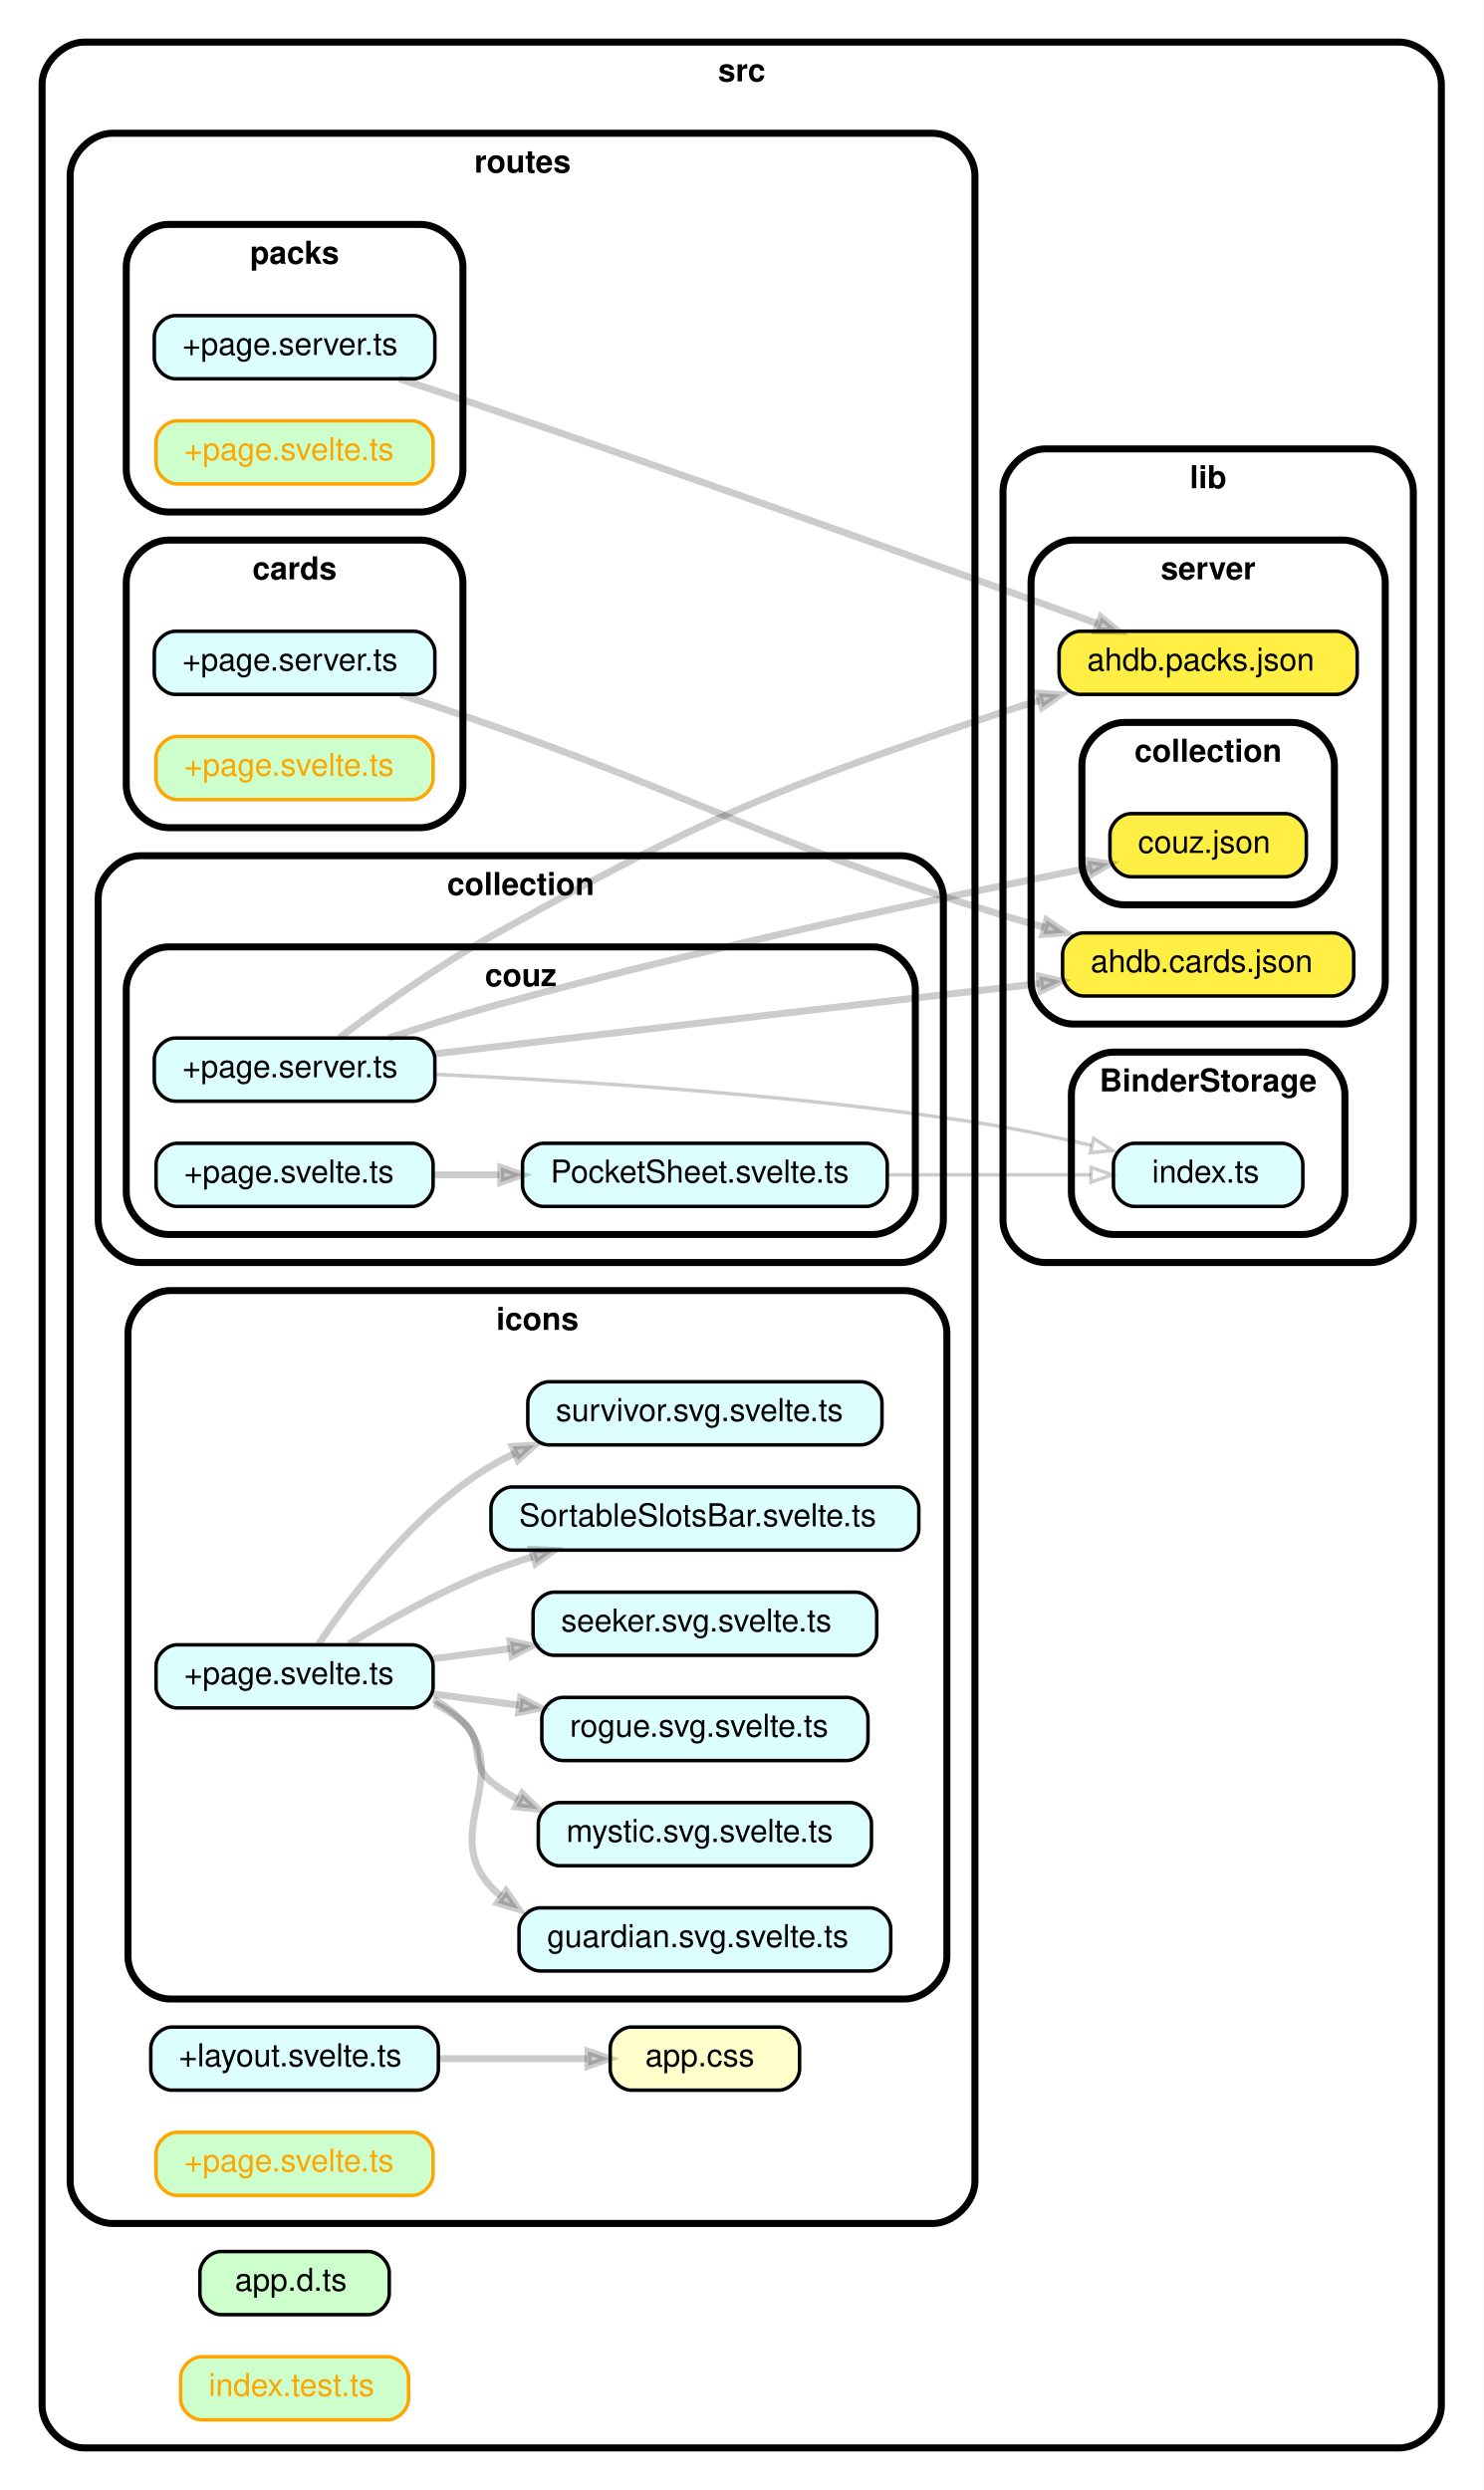
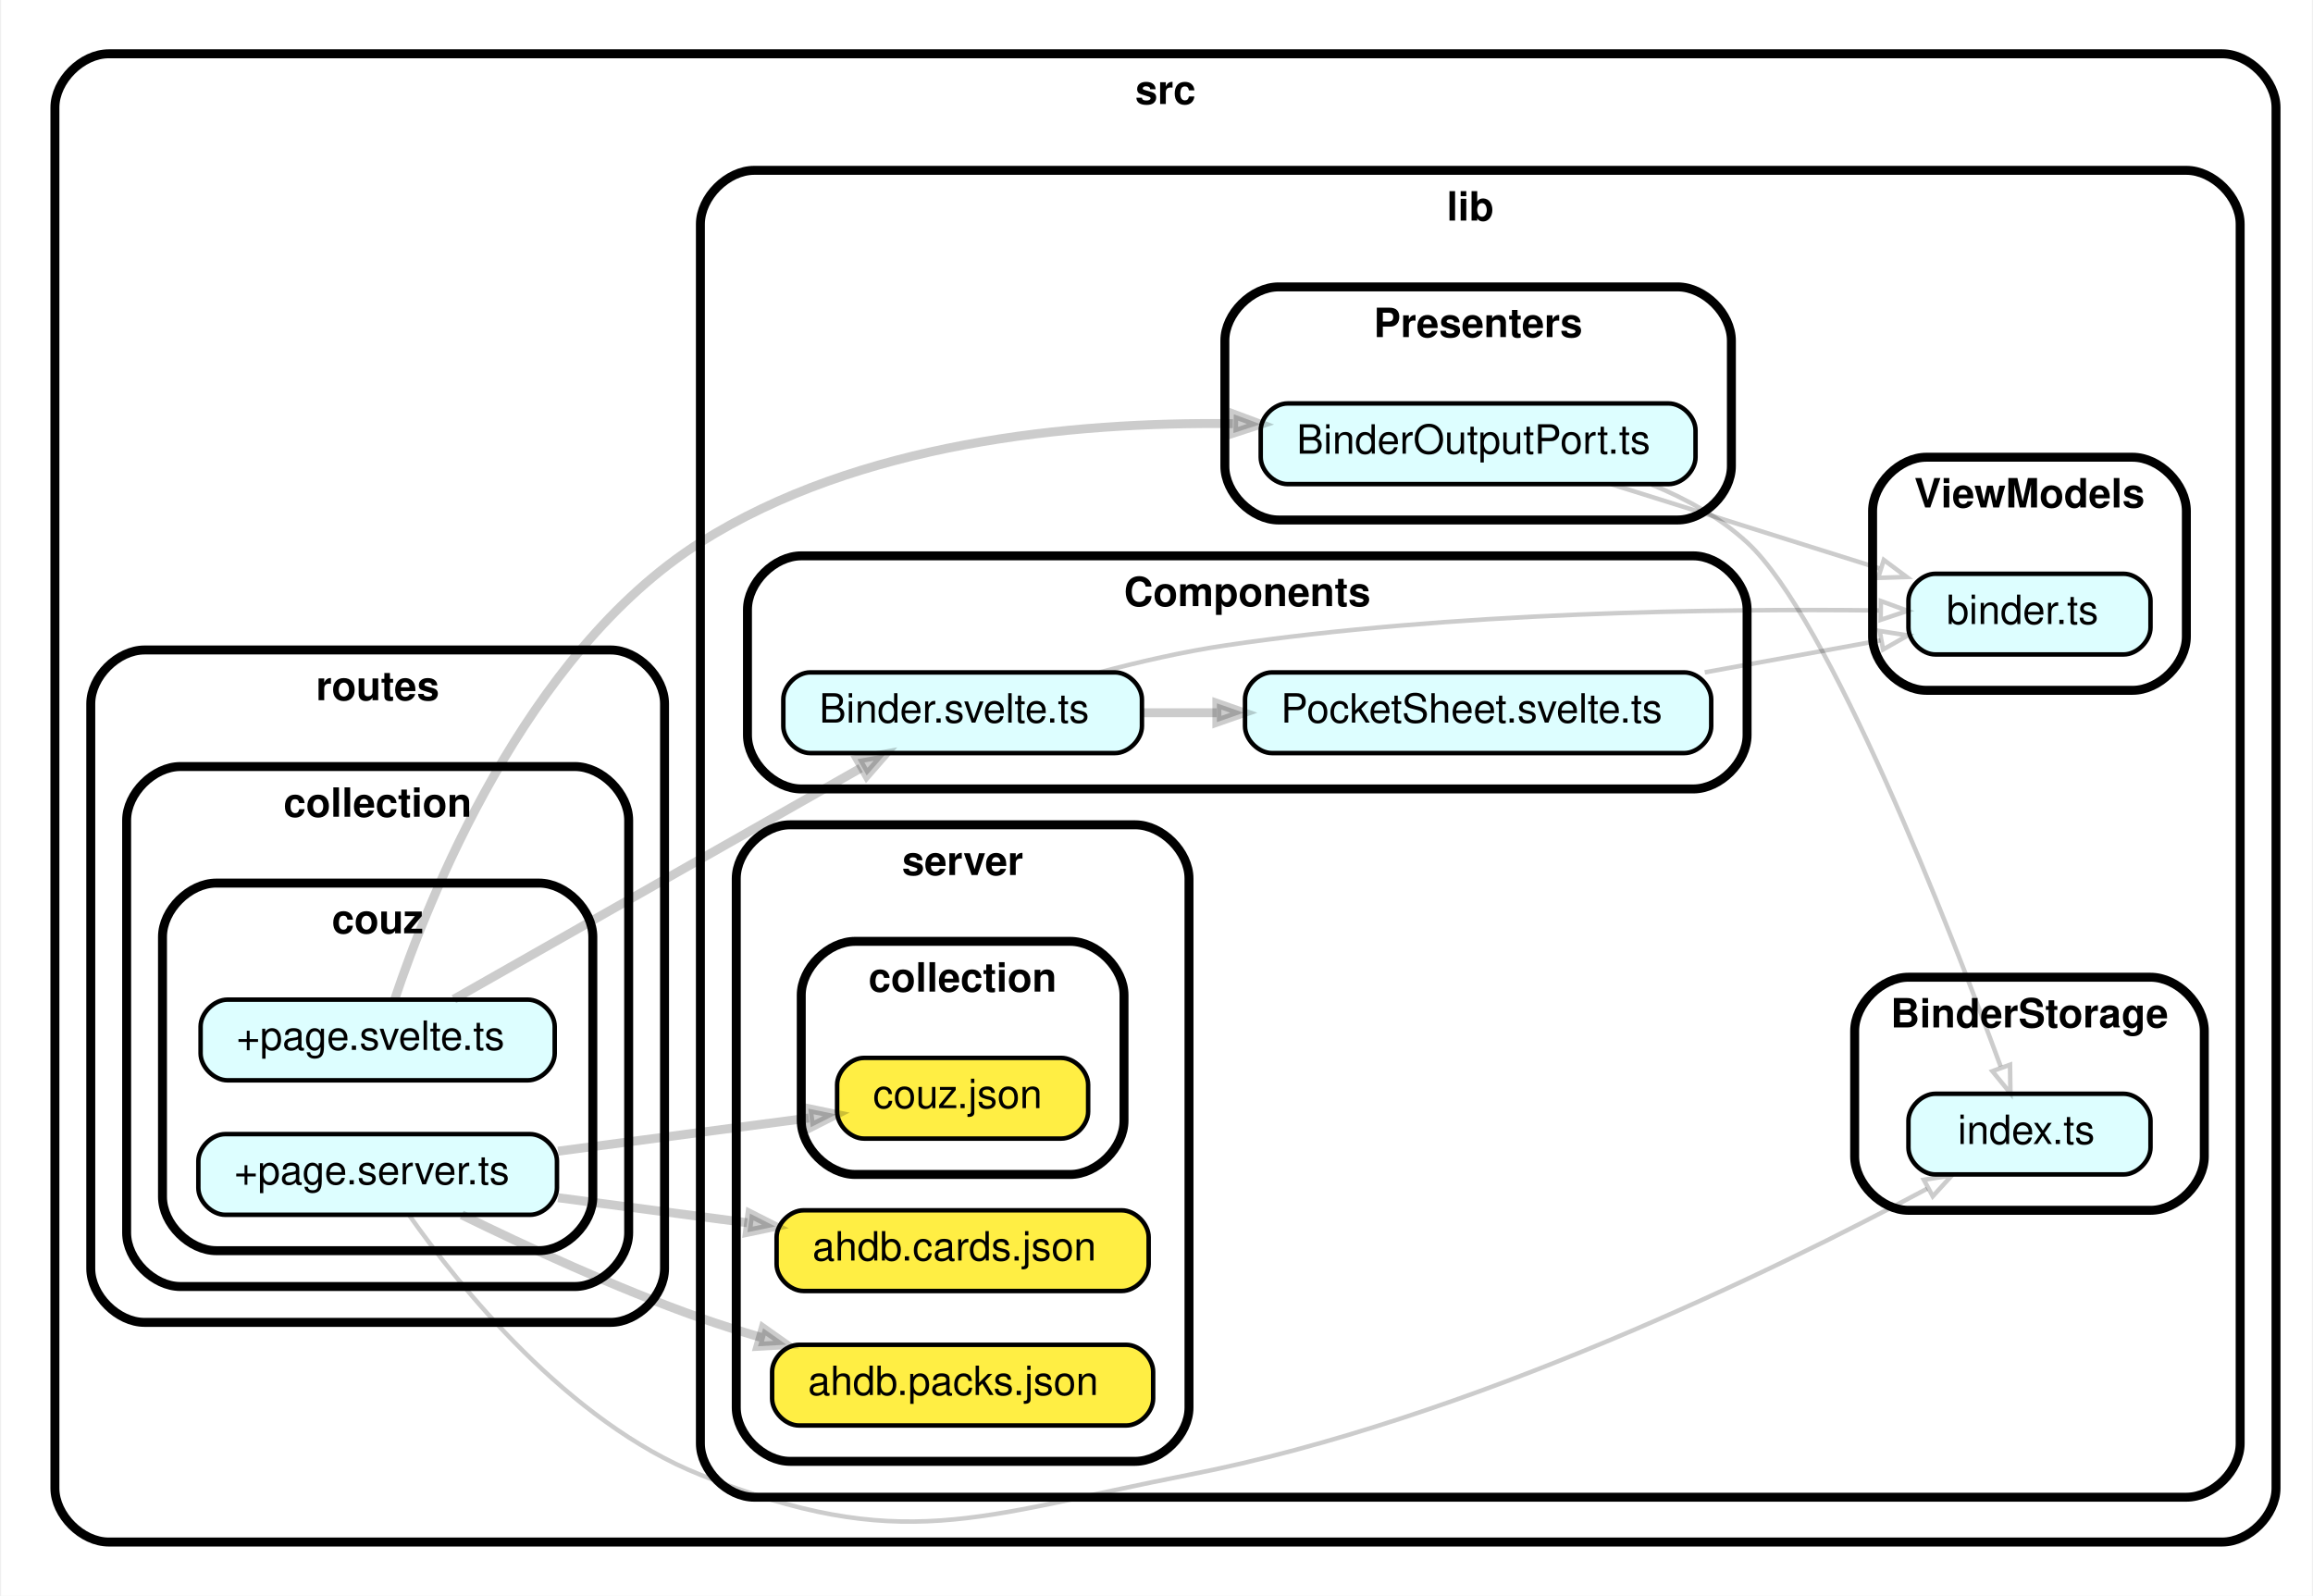
- <svg xmlns="http://www.w3.org/2000/svg" xmlns:xlink="http://www.w3.org/1999/xlink" width="423pt" height="710pt" viewBox="0.00 0.00 423.00 710.00">
-   <g id="graph0" class="graph" transform="scale(1 1) rotate(0) translate(4 706)">
-     <polygon fill="white" stroke="transparent" points="-4,4 -4,-706 419,-706 419,4 -4,4" />
+ <svg xmlns="http://www.w3.org/2000/svg" xmlns:xlink="http://www.w3.org/1999/xlink" width="516pt" height="356pt" viewBox="0.00 0.00 515.50 356.00">
+   <g id="graph0" class="graph" transform="scale(1 1) rotate(0) translate(4 352)">
+     <polygon fill="white" stroke="transparent" points="-4,4 -4,-352 511.5,-352 511.5,4 -4,4" />
    <g id="clust1" class="cluster">
-       <path fill="#ffffff" stroke="black" stroke-width="2" d="M20,-8C20,-8 395,-8 395,-8 401,-8 407,-14 407,-20 407,-20 407,-682 407,-682 407,-688 401,-694 395,-694 395,-694 20,-694 20,-694 14,-694 8,-688 8,-682 8,-682 8,-20 8,-20 8,-14 14,-8 20,-8" />
-       <text text-anchor="middle" x="207.5" y="-682.8" font-family="Helvetica,sans-Serif" font-weight="bold" font-size="9.00">src</text>
+       <path fill="#ffffff" stroke="black" stroke-width="2" d="M20,-8C20,-8 491.5,-8 491.5,-8 497.5,-8 503.5,-14 503.5,-20 503.5,-20 503.5,-328 503.5,-328 503.5,-334 497.5,-340 491.5,-340 491.5,-340 20,-340 20,-340 14,-340 8,-334 8,-328 8,-328 8,-20 8,-20 8,-14 14,-8 20,-8" />
+       <text text-anchor="middle" x="255.75" y="-328.8" font-family="Helvetica,sans-Serif" font-weight="bold" font-size="9.00">src</text>
    </g>
    <g id="clust2" class="cluster">
-       <path fill="#ffffff" stroke="black" stroke-width="2" d="M294,-346C294,-346 387,-346 387,-346 393,-346 399,-352 399,-358 399,-358 399,-566 399,-566 399,-572 393,-578 387,-578 387,-578 294,-578 294,-578 288,-578 282,-572 282,-566 282,-566 282,-358 282,-358 282,-352 288,-346 294,-346" />
-       <text text-anchor="middle" x="340.5" y="-566.8" font-family="Helvetica,sans-Serif" font-weight="bold" font-size="9.00">lib</text>
+       <path fill="#ffffff" stroke="black" stroke-width="2" d="M164,-18C164,-18 483.5,-18 483.5,-18 489.5,-18 495.5,-24 495.5,-30 495.5,-30 495.5,-302 495.5,-302 495.5,-308 489.5,-314 483.5,-314 483.5,-314 164,-314 164,-314 158,-314 152,-308 152,-302 152,-302 152,-30 152,-30 152,-24 158,-18 164,-18" />
+       <text text-anchor="middle" x="323.75" y="-302.8" font-family="Helvetica,sans-Serif" font-weight="bold" font-size="9.00">lib</text>
    </g>
    <g id="clust4" class="cluster">
-       <path fill="#ffffff" stroke="black" stroke-width="2" d="M302,-414C302,-414 379,-414 379,-414 385,-414 391,-420 391,-426 391,-426 391,-540 391,-540 391,-546 385,-552 379,-552 379,-552 302,-552 302,-552 296,-552 290,-546 290,-540 290,-540 290,-426 290,-426 290,-420 296,-414 302,-414" />
-       <text text-anchor="middle" x="340.5" y="-540.8" font-family="Helvetica,sans-Serif" font-weight="bold" font-size="9.00">server</text>
+       <path fill="#ffffff" stroke="black" stroke-width="2" d="M174.5,-176C174.5,-176 373.5,-176 373.5,-176 379.5,-176 385.5,-182 385.5,-188 385.5,-188 385.5,-216 385.5,-216 385.5,-222 379.5,-228 373.5,-228 373.5,-228 174.5,-228 174.5,-228 168.5,-228 162.5,-222 162.5,-216 162.5,-216 162.5,-188 162.5,-188 162.5,-182 168.5,-176 174.5,-176" />
+       <text text-anchor="middle" x="274" y="-216.8" font-family="Helvetica,sans-Serif" font-weight="bold" font-size="9.00">Components</text>
+     </g>
+     <g id="clust6" class="cluster">
+       <path fill="#ffffff" stroke="black" stroke-width="2" d="M425.5,-198C425.5,-198 471.5,-198 471.5,-198 477.5,-198 483.5,-204 483.5,-210 483.5,-210 483.5,-238 483.5,-238 483.5,-244 477.5,-250 471.5,-250 471.5,-250 425.5,-250 425.5,-250 419.5,-250 413.5,-244 413.5,-238 413.5,-238 413.5,-210 413.5,-210 413.5,-204 419.5,-198 425.5,-198" />
+       <text text-anchor="middle" x="448.5" y="-238.8" font-family="Helvetica,sans-Serif" font-weight="bold" font-size="9.00">ViewModels</text>
    </g>
    <g id="clust5" class="cluster">
-       <path fill="#ffffff" stroke="black" stroke-width="2" d="M316.5,-448C316.5,-448 364.5,-448 364.5,-448 370.5,-448 376.5,-454 376.5,-460 376.5,-460 376.5,-488 376.5,-488 376.5,-494 370.5,-500 364.5,-500 364.5,-500 316.5,-500 316.5,-500 310.5,-500 304.5,-494 304.5,-488 304.5,-488 304.5,-460 304.5,-460 304.5,-454 310.5,-448 316.5,-448" />
-       <text text-anchor="middle" x="340.5" y="-488.8" font-family="Helvetica,sans-Serif" font-weight="bold" font-size="9.00">collection</text>
+       <path fill="#ffffff" stroke="black" stroke-width="2" d="M281,-236C281,-236 370,-236 370,-236 376,-236 382,-242 382,-248 382,-248 382,-276 382,-276 382,-282 376,-288 370,-288 370,-288 281,-288 281,-288 275,-288 269,-282 269,-276 269,-276 269,-248 269,-248 269,-242 275,-236 281,-236" />
+       <text text-anchor="middle" x="325.5" y="-276.8" font-family="Helvetica,sans-Serif" font-weight="bold" font-size="9.00">Presenters</text>
    </g>
    <g id="clust3" class="cluster">
-       <path fill="#ffffff" stroke="black" stroke-width="2" d="M313.5,-354C313.5,-354 367.5,-354 367.5,-354 373.5,-354 379.5,-360 379.5,-366 379.5,-366 379.5,-394 379.5,-394 379.5,-400 373.5,-406 367.5,-406 367.5,-406 313.5,-406 313.5,-406 307.5,-406 301.5,-400 301.5,-394 301.5,-394 301.5,-366 301.5,-366 301.5,-360 307.5,-354 313.5,-354" />
-       <text text-anchor="middle" x="340.5" y="-394.8" font-family="Helvetica,sans-Serif" font-weight="bold" font-size="9.00">BinderStorage</text>
-     </g>
-     <g id="clust6" class="cluster">
-       <path fill="#ffffff" stroke="black" stroke-width="2" d="M28,-72C28,-72 262,-72 262,-72 268,-72 274,-78 274,-84 274,-84 274,-656 274,-656 274,-662 268,-668 262,-668 262,-668 28,-668 28,-668 22,-668 16,-662 16,-656 16,-656 16,-84 16,-84 16,-78 22,-72 28,-72" />
-       <text text-anchor="middle" x="145" y="-656.8" font-family="Helvetica,sans-Serif" font-weight="bold" font-size="9.00">routes</text>
+       <path fill="#ffffff" stroke="black" stroke-width="2" d="M421.5,-82C421.5,-82 475.5,-82 475.5,-82 481.5,-82 487.5,-88 487.5,-94 487.5,-94 487.5,-122 487.5,-122 487.5,-128 481.5,-134 475.5,-134 475.5,-134 421.5,-134 421.5,-134 415.5,-134 409.5,-128 409.5,-122 409.5,-122 409.5,-94 409.5,-94 409.5,-88 415.5,-82 421.5,-82" />
+       <text text-anchor="middle" x="448.5" y="-122.8" font-family="Helvetica,sans-Serif" font-weight="bold" font-size="9.00">BinderStorage</text>
    </g>
    <g id="clust7" class="cluster">
-       <path fill="#ffffff" stroke="black" stroke-width="2" d="M44,-470C44,-470 116,-470 116,-470 122,-470 128,-476 128,-482 128,-482 128,-540 128,-540 128,-546 122,-552 116,-552 116,-552 44,-552 44,-552 38,-552 32,-546 32,-540 32,-540 32,-482 32,-482 32,-476 38,-470 44,-470" />
-       <text text-anchor="middle" x="80" y="-540.8" font-family="Helvetica,sans-Serif" font-weight="bold" font-size="9.00">cards</text>
+       <path fill="#ffffff" stroke="black" stroke-width="2" d="M172,-26C172,-26 249,-26 249,-26 255,-26 261,-32 261,-38 261,-38 261,-156 261,-156 261,-162 255,-168 249,-168 249,-168 172,-168 172,-168 166,-168 160,-162 160,-156 160,-156 160,-38 160,-38 160,-32 166,-26 172,-26" />
+       <text text-anchor="middle" x="210.5" y="-156.8" font-family="Helvetica,sans-Serif" font-weight="bold" font-size="9.00">server</text>
    </g>
    <g id="clust8" class="cluster">
-       <path fill="#ffffff" stroke="black" stroke-width="2" d="M36,-346C36,-346 253,-346 253,-346 259,-346 265,-352 265,-358 265,-358 265,-450 265,-450 265,-456 259,-462 253,-462 253,-462 36,-462 36,-462 30,-462 24,-456 24,-450 24,-450 24,-358 24,-358 24,-352 30,-346 36,-346" />
-       <text text-anchor="middle" x="144.5" y="-450.8" font-family="Helvetica,sans-Serif" font-weight="bold" font-size="9.00">collection</text>
+       <path fill="#ffffff" stroke="black" stroke-width="2" d="M186.5,-90C186.5,-90 234.5,-90 234.5,-90 240.5,-90 246.5,-96 246.5,-102 246.5,-102 246.5,-130 246.5,-130 246.5,-136 240.5,-142 234.5,-142 234.5,-142 186.5,-142 186.5,-142 180.5,-142 174.5,-136 174.5,-130 174.5,-130 174.5,-102 174.5,-102 174.5,-96 180.5,-90 186.5,-90" />
+       <text text-anchor="middle" x="210.5" y="-130.8" font-family="Helvetica,sans-Serif" font-weight="bold" font-size="9.00">collection</text>
    </g>
    <g id="clust9" class="cluster">
-       <path fill="#ffffff" stroke="black" stroke-width="2" d="M44,-354C44,-354 245,-354 245,-354 251,-354 257,-360 257,-366 257,-366 257,-424 257,-424 257,-430 251,-436 245,-436 245,-436 44,-436 44,-436 38,-436 32,-430 32,-424 32,-424 32,-366 32,-366 32,-360 38,-354 44,-354" />
-       <text text-anchor="middle" x="144.5" y="-424.8" font-family="Helvetica,sans-Serif" font-weight="bold" font-size="9.00">couz</text>
+       <path fill="#ffffff" stroke="black" stroke-width="2" d="M28,-57C28,-57 132,-57 132,-57 138,-57 144,-63 144,-69 144,-69 144,-195 144,-195 144,-201 138,-207 132,-207 132,-207 28,-207 28,-207 22,-207 16,-201 16,-195 16,-195 16,-69 16,-69 16,-63 22,-57 28,-57" />
+       <text text-anchor="middle" x="80" y="-195.8" font-family="Helvetica,sans-Serif" font-weight="bold" font-size="9.00">routes</text>
    </g>
    <g id="clust10" class="cluster">
-       <path fill="#ffffff" stroke="black" stroke-width="2" d="M44.5,-136C44.5,-136 254,-136 254,-136 260,-136 266,-142 266,-148 266,-148 266,-326 266,-326 266,-332 260,-338 254,-338 254,-338 44.5,-338 44.5,-338 38.5,-338 32.5,-332 32.5,-326 32.5,-326 32.5,-148 32.5,-148 32.5,-142 38.5,-136 44.5,-136" />
-       <text text-anchor="middle" x="149.25" y="-326.8" font-family="Helvetica,sans-Serif" font-weight="bold" font-size="9.00">icons</text>
+       <path fill="#ffffff" stroke="black" stroke-width="2" d="M36,-65C36,-65 124,-65 124,-65 130,-65 136,-71 136,-77 136,-77 136,-169 136,-169 136,-175 130,-181 124,-181 124,-181 36,-181 36,-181 30,-181 24,-175 24,-169 24,-169 24,-77 24,-77 24,-71 30,-65 36,-65" />
+       <text text-anchor="middle" x="80" y="-169.8" font-family="Helvetica,sans-Serif" font-weight="bold" font-size="9.00">collection</text>
    </g>
    <g id="clust11" class="cluster">
-       <path fill="#ffffff" stroke="black" stroke-width="2" d="M44,-560C44,-560 116,-560 116,-560 122,-560 128,-566 128,-572 128,-572 128,-630 128,-630 128,-636 122,-642 116,-642 116,-642 44,-642 44,-642 38,-642 32,-636 32,-630 32,-630 32,-572 32,-572 32,-566 38,-560 44,-560" />
-       <text text-anchor="middle" x="80" y="-630.8" font-family="Helvetica,sans-Serif" font-weight="bold" font-size="9.00">packs</text>
+       <path fill="#ffffff" stroke="black" stroke-width="2" d="M44,-73C44,-73 116,-73 116,-73 122,-73 128,-79 128,-85 128,-85 128,-143 128,-143 128,-149 122,-155 116,-155 116,-155 44,-155 44,-155 38,-155 32,-149 32,-143 32,-143 32,-85 32,-85 32,-79 38,-73 44,-73" />
+       <text text-anchor="middle" x="80" y="-143.8" font-family="Helvetica,sans-Serif" font-weight="bold" font-size="9.00">couz</text>
    </g>
    <g id="node1" class="node">
      <g id="a_node1">
-         <a xlink:href="src/app.d.ts" xlink:title="app.d.ts">
-           <path fill="#ccffcc" stroke="black" d="M101,-64C101,-64 59,-64 59,-64 56,-64 53,-61 53,-58 53,-58 53,-52 53,-52 53,-49 56,-46 59,-46 59,-46 101,-46 101,-46 104,-46 107,-49 107,-52 107,-52 107,-58 107,-58 107,-61 104,-64 101,-64" />
-           <text text-anchor="start" x="63" y="-52.8" font-family="Helvetica,sans-Serif" font-size="9.00">app.d.ts</text>
+         <a xlink:href="src/lib/BinderStorage/index.ts" xlink:title="index.ts">
+           <path fill="#ddfeff" stroke="black" d="M469.5,-108C469.5,-108 427.5,-108 427.5,-108 424.5,-108 421.5,-105 421.5,-102 421.5,-102 421.5,-96 421.5,-96 421.5,-93 424.5,-90 427.5,-90 427.5,-90 469.5,-90 469.5,-90 472.5,-90 475.5,-93 475.5,-96 475.5,-96 475.5,-102 475.5,-102 475.5,-105 472.5,-108 469.5,-108" />
+           <text text-anchor="start" x="432.5" y="-96.8" font-family="Helvetica,sans-Serif" font-size="9.00">index.ts</text>
        </a>
      </g>
    </g>
    <g id="node2" class="node">
      <g id="a_node2">
-         <a xlink:href="src/index.test.ts" xlink:title="no-orphans">
-           <path fill="#ccffcc" stroke="orange" d="M106.5,-34C106.5,-34 53.5,-34 53.5,-34 50.5,-34 47.5,-31 47.5,-28 47.5,-28 47.5,-22 47.5,-22 47.5,-19 50.5,-16 53.5,-16 53.5,-16 106.5,-16 106.5,-16 109.5,-16 112.5,-19 112.5,-22 112.5,-22 112.5,-28 112.5,-28 112.5,-31 109.5,-34 106.5,-34" />
-           <text text-anchor="start" x="55.5" y="-22.8" font-family="Helvetica,sans-Serif" font-size="9.00" fill="orange">index.test.ts</text>
+         <a xlink:href="src/lib/Components/Binder.svelte.ts" xlink:title="Binder.svelte.ts">
+           <path fill="#ddfeff" stroke="black" d="M244.5,-202C244.5,-202 176.5,-202 176.5,-202 173.5,-202 170.5,-199 170.5,-196 170.5,-196 170.5,-190 170.5,-190 170.5,-187 173.5,-184 176.5,-184 176.5,-184 244.5,-184 244.5,-184 247.5,-184 250.5,-187 250.5,-190 250.5,-190 250.5,-196 250.5,-196 250.5,-199 247.5,-202 244.5,-202" />
+           <text text-anchor="start" x="178.5" y="-190.8" font-family="Helvetica,sans-Serif" font-size="9.00">Binder.svelte.ts</text>
        </a>
      </g>
    </g>
    <g id="node3" class="node">
      <g id="a_node3">
-         <a xlink:href="src/lib/BinderStorage/index.ts" xlink:title="index.ts">
-           <path fill="#ddfeff" stroke="black" d="M361.5,-380C361.5,-380 319.5,-380 319.5,-380 316.5,-380 313.5,-377 313.5,-374 313.5,-374 313.5,-368 313.5,-368 313.5,-365 316.5,-362 319.5,-362 319.5,-362 361.5,-362 361.5,-362 364.5,-362 367.5,-365 367.5,-368 367.5,-368 367.5,-374 367.5,-374 367.5,-377 364.5,-380 361.5,-380" />
-           <text text-anchor="start" x="324.5" y="-368.8" font-family="Helvetica,sans-Serif" font-size="9.00">index.ts</text>
+         <a xlink:href="src/lib/Components/PocketSheet.svelte.ts" xlink:title="PocketSheet.svelte.ts">
+           <path fill="#ddfeff" stroke="black" d="M371.5,-202C371.5,-202 279.5,-202 279.5,-202 276.5,-202 273.5,-199 273.5,-196 273.5,-196 273.5,-190 273.5,-190 273.5,-187 276.5,-184 279.5,-184 279.5,-184 371.5,-184 371.5,-184 374.5,-184 377.5,-187 377.5,-190 377.5,-190 377.5,-196 377.5,-196 377.5,-199 374.5,-202 371.5,-202" />
+           <text text-anchor="start" x="281.5" y="-190.8" font-family="Helvetica,sans-Serif" font-size="9.00">PocketSheet.svelte.ts</text>
        </a>
      </g>
    </g>
+     <g id="edge1" class="edge">
+       <path fill="none" stroke="#000000" stroke-width="2" stroke-opacity="0.2" d="M250.7,-193C256.04,-193 261.61,-193 267.18,-193" />
+       <polygon fill="#000000" fill-opacity="0.2" stroke="#000000" stroke-width="2" stroke-opacity="0.2" points="267.22,-195.1 273.22,-193 267.22,-190.9 267.22,-195.1" />
+     </g>
    <g id="node4" class="node">
      <g id="a_node4">
-         <a xlink:href="src/lib/server/ahdb.cards.json" xlink:title="ahdb.cards.json">
-           <path fill="#ffee44" stroke="black" d="M376,-440C376,-440 305,-440 305,-440 302,-440 299,-437 299,-434 299,-434 299,-428 299,-428 299,-425 302,-422 305,-422 305,-422 376,-422 376,-422 379,-422 382,-425 382,-428 382,-428 382,-434 382,-434 382,-437 379,-440 376,-440" />
-           <text text-anchor="start" x="307" y="-428.8" font-family="Helvetica,sans-Serif" font-size="9.00">ahdb.cards.json</text>
+         <a xlink:href="src/lib/ViewModels/binder.ts" xlink:title="binder.ts">
+           <path fill="#ddfeff" stroke="black" d="M469.5,-224C469.5,-224 427.5,-224 427.5,-224 424.5,-224 421.5,-221 421.5,-218 421.5,-218 421.5,-212 421.5,-212 421.5,-209 424.5,-206 427.5,-206 427.5,-206 469.5,-206 469.5,-206 472.5,-206 475.5,-209 475.5,-212 475.5,-212 475.5,-218 475.5,-218 475.5,-221 472.5,-224 469.5,-224" />
+           <text text-anchor="start" x="430" y="-212.8" font-family="Helvetica,sans-Serif" font-size="9.00">binder.ts</text>
        </a>
      </g>
    </g>
+     <g id="edge2" class="edge">
+       <path fill="none" stroke="#000000" stroke-opacity="0.2" d="M241.09,-202.02C249.98,-204.38 259.82,-206.64 269,-208 319.54,-215.49 378.96,-216.24 414.89,-215.82" />
+       <polygon fill="none" stroke="#000000" stroke-opacity="0.2" points="415.35,-217.92 421.32,-215.73 415.29,-213.72 415.35,-217.92" />
+     </g>
+     <g id="edge3" class="edge">
+       <path fill="none" stroke="#000000" stroke-opacity="0.2" d="M376.06,-202.01C389.29,-204.42 403.24,-206.95 415.27,-209.14" />
+       <polygon fill="none" stroke="#000000" stroke-opacity="0.2" points="415.09,-211.24 421.37,-210.25 415.84,-207.11 415.09,-211.24" />
+     </g>
    <g id="node5" class="node">
      <g id="a_node5">
-         <a xlink:href="src/lib/server/ahdb.packs.json" xlink:title="ahdb.packs.json">
-           <path fill="#ffee44" stroke="black" d="M377,-526C377,-526 304,-526 304,-526 301,-526 298,-523 298,-520 298,-520 298,-514 298,-514 298,-511 301,-508 304,-508 304,-508 377,-508 377,-508 380,-508 383,-511 383,-514 383,-514 383,-520 383,-520 383,-523 380,-526 377,-526" />
-           <text text-anchor="start" x="306" y="-514.8" font-family="Helvetica,sans-Serif" font-size="9.00">ahdb.packs.json</text>
+         <a xlink:href="src/lib/Presenters/BinderOutputPort.ts" xlink:title="BinderOutputPort.ts">
+           <path fill="#ddfeff" stroke="black" d="M368,-262C368,-262 283,-262 283,-262 280,-262 277,-259 277,-256 277,-256 277,-250 277,-250 277,-247 280,-244 283,-244 283,-244 368,-244 368,-244 371,-244 374,-247 374,-250 374,-250 374,-256 374,-256 374,-259 371,-262 368,-262" />
+           <text text-anchor="start" x="285" y="-250.8" font-family="Helvetica,sans-Serif" font-size="9.00">BinderOutputPort.ts</text>
        </a>
      </g>
    </g>
+     <g id="edge5" class="edge">
+       <path fill="none" stroke="#000000" stroke-opacity="0.2" d="M364.23,-243.89C371.91,-240.74 379.47,-236.55 385.5,-231 403.84,-214.11 430.67,-145.05 442.06,-114.12" />
+       <polygon fill="none" stroke="#000000" stroke-opacity="0.2" points="444.16,-114.48 444.25,-108.12 440.22,-113.04 444.16,-114.48" />
+     </g>
+     <g id="edge4" class="edge">
+       <path fill="none" stroke="#000000" stroke-opacity="0.2" d="M355.18,-243.99C373.13,-238.36 396.32,-231.07 414.96,-225.22" />
+       <polygon fill="none" stroke="#000000" stroke-opacity="0.2" points="416,-227.09 421.1,-223.29 414.74,-223.09 416,-227.09" />
+     </g>
    <g id="node6" class="node">
      <g id="a_node6">
-         <a xlink:href="src/lib/server/collection/couz.json" xlink:title="couz.json">
-           <path fill="#ffee44" stroke="black" d="M362.5,-474C362.5,-474 318.5,-474 318.5,-474 315.5,-474 312.5,-471 312.5,-468 312.5,-468 312.5,-462 312.5,-462 312.5,-459 315.5,-456 318.5,-456 318.5,-456 362.5,-456 362.5,-456 365.5,-456 368.5,-459 368.5,-462 368.5,-462 368.5,-468 368.5,-468 368.5,-471 365.5,-474 362.5,-474" />
-           <text text-anchor="start" x="320.5" y="-462.8" font-family="Helvetica,sans-Serif" font-size="9.00">couz.json</text>
+         <a xlink:href="src/lib/server/ahdb.cards.json" xlink:title="ahdb.cards.json">
+           <path fill="#ffee44" stroke="black" d="M246,-82C246,-82 175,-82 175,-82 172,-82 169,-79 169,-76 169,-76 169,-70 169,-70 169,-67 172,-64 175,-64 175,-64 246,-64 246,-64 249,-64 252,-67 252,-70 252,-70 252,-76 252,-76 252,-79 249,-82 246,-82" />
+           <text text-anchor="start" x="177" y="-70.8" font-family="Helvetica,sans-Serif" font-size="9.00">ahdb.cards.json</text>
        </a>
      </g>
    </g>
    <g id="node7" class="node">
      <g id="a_node7">
-         <a xlink:href="src/routes/+layout.svelte.ts" xlink:title="+layout.svelte.ts">
-           <path fill="#ddfeff" stroke="black" d="M115,-128C115,-128 45,-128 45,-128 42,-128 39,-125 39,-122 39,-122 39,-116 39,-116 39,-113 42,-110 45,-110 45,-110 115,-110 115,-110 118,-110 121,-113 121,-116 121,-116 121,-122 121,-122 121,-125 118,-128 115,-128" />
-           <text text-anchor="start" x="47" y="-116.8" font-family="Helvetica,sans-Serif" font-size="9.00">+layout.svelte.ts</text>
+         <a xlink:href="src/lib/server/ahdb.packs.json" xlink:title="ahdb.packs.json">
+           <path fill="#ffee44" stroke="black" d="M247,-52C247,-52 174,-52 174,-52 171,-52 168,-49 168,-46 168,-46 168,-40 168,-40 168,-37 171,-34 174,-34 174,-34 247,-34 247,-34 250,-34 253,-37 253,-40 253,-40 253,-46 253,-46 253,-49 250,-52 247,-52" />
+           <text text-anchor="start" x="176" y="-40.8" font-family="Helvetica,sans-Serif" font-size="9.00">ahdb.packs.json</text>
        </a>
      </g>
    </g>
    <g id="node8" class="node">
      <g id="a_node8">
-         <a xlink:href="src/routes/app.css" xlink:title="app.css">
-           <path fill="#ffffcc" stroke="black" d="M218,-128C218,-128 176,-128 176,-128 173,-128 170,-125 170,-122 170,-122 170,-116 170,-116 170,-113 173,-110 176,-110 176,-110 218,-110 218,-110 221,-110 224,-113 224,-116 224,-116 224,-122 224,-122 224,-125 221,-128 218,-128" />
-           <text text-anchor="start" x="180" y="-116.8" font-family="Helvetica,sans-Serif" font-size="9.00">app.css</text>
+         <a xlink:href="src/lib/server/collection/couz.json" xlink:title="couz.json">
+           <path fill="#ffee44" stroke="black" d="M232.5,-116C232.5,-116 188.5,-116 188.5,-116 185.5,-116 182.5,-113 182.5,-110 182.5,-110 182.5,-104 182.5,-104 182.5,-101 185.5,-98 188.5,-98 188.5,-98 232.5,-98 232.5,-98 235.5,-98 238.5,-101 238.5,-104 238.5,-104 238.5,-110 238.5,-110 238.5,-113 235.5,-116 232.5,-116" />
+           <text text-anchor="start" x="190.5" y="-104.8" font-family="Helvetica,sans-Serif" font-size="9.00">couz.json</text>
        </a>
      </g>
    </g>
-     <g id="edge1" class="edge">
-       <path fill="none" stroke="#000000" stroke-width="2" stroke-opacity="0.2" d="M121.22,-119C135.03,-119 150.29,-119 163.42,-119" />
-       <polygon fill="#000000" fill-opacity="0.2" stroke="#000000" stroke-width="2" stroke-opacity="0.2" points="163.67,-121.1 169.67,-119 163.67,-116.9 163.67,-121.1" />
-     </g>
    <g id="node9" class="node">
      <g id="a_node9">
-         <a xlink:href="src/routes/+page.svelte.ts" xlink:title="no-orphans">
-           <path fill="#ccffcc" stroke="orange" d="M113.5,-98C113.5,-98 46.5,-98 46.5,-98 43.5,-98 40.5,-95 40.5,-92 40.5,-92 40.5,-86 40.5,-86 40.5,-83 43.5,-80 46.5,-80 46.5,-80 113.5,-80 113.5,-80 116.5,-80 119.5,-83 119.5,-86 119.5,-86 119.5,-92 119.5,-92 119.5,-95 116.5,-98 113.5,-98" />
-           <text text-anchor="start" x="48.5" y="-86.8" font-family="Helvetica,sans-Serif" font-size="9.00" fill="orange">+page.svelte.ts</text>
+         <a xlink:href="src/routes/collection/couz/+page.server.ts" xlink:title="+page.server.ts">
+           <path fill="#ddfeff" stroke="black" d="M114,-99C114,-99 46,-99 46,-99 43,-99 40,-96 40,-93 40,-93 40,-87 40,-87 40,-84 43,-81 46,-81 46,-81 114,-81 114,-81 117,-81 120,-84 120,-87 120,-87 120,-93 120,-93 120,-96 117,-99 114,-99" />
+           <text text-anchor="start" x="48" y="-87.8" font-family="Helvetica,sans-Serif" font-size="9.00">+page.server.ts</text>
        </a>
      </g>
    </g>
+     <g id="edge6" class="edge">
+       <path fill="none" stroke="#000000" stroke-opacity="0.2" d="M87.1,-80.82C97.98,-65.38 122.39,-34.77 152,-23 197.02,-5.11 213.46,-13.69 261,-23 323.6,-35.27 391.7,-68.65 425.66,-86.82" />
+       <polygon fill="none" stroke="#000000" stroke-opacity="0.2" points="424.93,-88.81 431.21,-89.81 426.92,-85.12 424.93,-88.81" />
+     </g>
+     <g id="edge7" class="edge">
+       <path fill="none" stroke="#000000" stroke-width="2" stroke-opacity="0.2" d="M120.25,-84.81C133.57,-83.05 148.57,-81.06 162.43,-79.23" />
+       <polygon fill="#000000" fill-opacity="0.2" stroke="#000000" stroke-width="2" stroke-opacity="0.2" points="163.04,-81.27 168.71,-78.4 162.49,-77.1 163.04,-81.27" />
+     </g>
+     <g id="edge8" class="edge">
+       <path fill="none" stroke="#000000" stroke-width="2" stroke-opacity="0.2" d="M98.75,-80.99C112.91,-74.05 133.39,-64.57 152,-58 156.31,-56.48 160.85,-55.04 165.41,-53.69" />
+       <polygon fill="#000000" fill-opacity="0.2" stroke="#000000" stroke-width="2" stroke-opacity="0.2" points="165.99,-55.7 171.18,-52.03 164.84,-51.67 165.99,-55.7" />
+     </g>
+     <g id="edge9" class="edge">
+       <path fill="none" stroke="#000000" stroke-width="2" stroke-opacity="0.2" d="M120.25,-95.19C138.13,-97.56 159.07,-100.33 176.17,-102.59" />
+       <polygon fill="#000000" fill-opacity="0.2" stroke="#000000" stroke-width="2" stroke-opacity="0.2" points="176.06,-104.69 182.29,-103.4 176.62,-100.53 176.06,-104.69" />
+     </g>
    <g id="node10" class="node">
      <g id="a_node10">
-         <a xlink:href="src/routes/cards/+page.server.ts" xlink:title="+page.server.ts">
-           <path fill="#ddfeff" stroke="black" d="M114,-526C114,-526 46,-526 46,-526 43,-526 40,-523 40,-520 40,-520 40,-514 40,-514 40,-511 43,-508 46,-508 46,-508 114,-508 114,-508 117,-508 120,-511 120,-514 120,-514 120,-520 120,-520 120,-523 117,-526 114,-526" />
-           <text text-anchor="start" x="48" y="-514.8" font-family="Helvetica,sans-Serif" font-size="9.00">+page.server.ts</text>
-         </a>
-       </g>
-     </g>
-     <g id="edge2" class="edge">
-       <path fill="none" stroke="#000000" stroke-width="2" stroke-opacity="0.2" d="M110.15,-507.92C116.07,-506.02 122.25,-503.98 128,-502 197,-478.23 212.21,-466.33 282,-445 285.83,-443.83 289.82,-442.69 293.85,-441.6" />
-       <polygon fill="#000000" fill-opacity="0.2" stroke="#000000" stroke-width="2" stroke-opacity="0.2" points="294.48,-443.61 299.74,-440.04 293.41,-439.55 294.48,-443.61" />
-     </g>
-     <g id="node11" class="node">
-       <g id="a_node11">
-         <a xlink:href="src/routes/cards/+page.svelte.ts" xlink:title="no-orphans">
-           <path fill="#ccffcc" stroke="orange" d="M113.5,-496C113.5,-496 46.5,-496 46.5,-496 43.5,-496 40.5,-493 40.5,-490 40.5,-490 40.5,-484 40.5,-484 40.5,-481 43.5,-478 46.5,-478 46.5,-478 113.5,-478 113.5,-478 116.5,-478 119.5,-481 119.5,-484 119.5,-484 119.5,-490 119.5,-490 119.5,-493 116.5,-496 113.5,-496" />
-           <text text-anchor="start" x="48.5" y="-484.8" font-family="Helvetica,sans-Serif" font-size="9.00" fill="orange">+page.svelte.ts</text>
-         </a>
-       </g>
-     </g>
-     <g id="node12" class="node">
-       <g id="a_node12">
-         <a xlink:href="src/routes/collection/couz/+page.server.ts" xlink:title="+page.server.ts">
-           <path fill="#ddfeff" stroke="black" d="M114,-410C114,-410 46,-410 46,-410 43,-410 40,-407 40,-404 40,-404 40,-398 40,-398 40,-395 43,-392 46,-392 46,-392 114,-392 114,-392 117,-392 120,-395 120,-398 120,-398 120,-404 120,-404 120,-407 117,-410 114,-410" />
-           <text text-anchor="start" x="48" y="-398.8" font-family="Helvetica,sans-Serif" font-size="9.00">+page.server.ts</text>
-         </a>
-       </g>
-     </g>
-     <g id="edge3" class="edge">
-       <path fill="none" stroke="#000000" stroke-opacity="0.2" d="M120.01,-399.66C159.13,-397.92 221.01,-394.08 274,-386 284.89,-384.34 296.67,-381.86 307.19,-379.4" />
-       <polygon fill="none" stroke="#000000" stroke-opacity="0.2" points="307.87,-381.39 313.22,-377.95 306.89,-377.31 307.87,-381.39" />
-     </g>
-     <g id="edge4" class="edge">
-       <path fill="none" stroke="#000000" stroke-width="2" stroke-opacity="0.2" d="M120.26,-405.56C166.45,-410.92 243.07,-419.81 292.41,-425.54" />
-       <polygon fill="#000000" fill-opacity="0.2" stroke="#000000" stroke-width="2" stroke-opacity="0.2" points="292.38,-427.65 298.59,-426.25 292.87,-423.47 292.38,-427.65" />
-     </g>
-     <g id="edge5" class="edge">
-       <path fill="none" stroke="#000000" stroke-width="2" stroke-opacity="0.2" d="M92.8,-410.14C103.66,-418.31 120.39,-430.29 136,-439 197.87,-473.52 214.88,-480.31 282,-503 285.37,-504.14 288.87,-505.22 292.42,-506.25" />
-       <polygon fill="#000000" fill-opacity="0.2" stroke="#000000" stroke-width="2" stroke-opacity="0.2" points="292.07,-508.33 298.41,-507.92 293.2,-504.29 292.07,-508.33" />
-     </g>
-     <g id="edge6" class="edge">
-       <path fill="none" stroke="#000000" stroke-width="2" stroke-opacity="0.2" d="M106.87,-410.02C116.01,-413.06 126.41,-416.35 136,-419 195.45,-435.41 265.83,-450.34 306.31,-458.5" />
-       <polygon fill="#000000" fill-opacity="0.2" stroke="#000000" stroke-width="2" stroke-opacity="0.2" points="306.01,-460.58 312.31,-459.7 306.84,-456.46 306.01,-460.58" />
-     </g>
-     <g id="node13" class="node">
-       <g id="a_node13">
        <a xlink:href="src/routes/collection/couz/+page.svelte.ts" xlink:title="+page.svelte.ts">
-           <path fill="#ddfeff" stroke="black" d="M113.5,-380C113.5,-380 46.5,-380 46.5,-380 43.5,-380 40.5,-377 40.5,-374 40.5,-374 40.5,-368 40.5,-368 40.5,-365 43.5,-362 46.5,-362 46.5,-362 113.5,-362 113.5,-362 116.5,-362 119.5,-365 119.5,-368 119.5,-368 119.5,-374 119.5,-374 119.5,-377 116.5,-380 113.5,-380" />
-           <text text-anchor="start" x="48.5" y="-368.8" font-family="Helvetica,sans-Serif" font-size="9.00">+page.svelte.ts</text>
-         </a>
-       </g>
-     </g>
-     <g id="node14" class="node">
-       <g id="a_node14">
-         <a xlink:href="src/routes/collection/couz/PocketSheet.svelte.ts" xlink:title="PocketSheet.svelte.ts">
-           <path fill="#ddfeff" stroke="black" d="M243,-380C243,-380 151,-380 151,-380 148,-380 145,-377 145,-374 145,-374 145,-368 145,-368 145,-365 148,-362 151,-362 151,-362 243,-362 243,-362 246,-362 249,-365 249,-368 249,-368 249,-374 249,-374 249,-377 246,-380 243,-380" />
-           <text text-anchor="start" x="153" y="-368.8" font-family="Helvetica,sans-Serif" font-size="9.00">PocketSheet.svelte.ts</text>
-         </a>
-       </g>
-     </g>
-     <g id="edge7" class="edge">
-       <path fill="none" stroke="#000000" stroke-width="2" stroke-opacity="0.2" d="M119.61,-371C125.68,-371 132.07,-371 138.45,-371" />
-       <polygon fill="#000000" fill-opacity="0.2" stroke="#000000" stroke-width="2" stroke-opacity="0.2" points="138.82,-373.1 144.82,-371 138.82,-368.9 138.82,-373.1" />
-     </g>
-     <g id="edge8" class="edge">
-       <path fill="none" stroke="#000000" stroke-opacity="0.2" d="M249.08,-371C268.4,-371 289.85,-371 307,-371" />
-       <polygon fill="none" stroke="#000000" stroke-opacity="0.2" points="307.11,-373.1 313.11,-371 307.11,-368.9 307.11,-373.1" />
-     </g>
-     <g id="node15" class="node">
-       <g id="a_node15">
-         <a xlink:href="src/routes/icons/+page.svelte.ts" xlink:title="+page.svelte.ts">
-           <path fill="#ddfeff" stroke="black" d="M113.5,-237C113.5,-237 46.5,-237 46.5,-237 43.5,-237 40.5,-234 40.5,-231 40.5,-231 40.5,-225 40.5,-225 40.5,-222 43.5,-219 46.5,-219 46.5,-219 113.5,-219 113.5,-219 116.5,-219 119.5,-222 119.5,-225 119.5,-225 119.5,-231 119.5,-231 119.5,-234 116.5,-237 113.5,-237" />
-           <text text-anchor="start" x="48.5" y="-225.8" font-family="Helvetica,sans-Serif" font-size="9.00">+page.svelte.ts</text>
-         </a>
-       </g>
-     </g>
-     <g id="node16" class="node">
-       <g id="a_node16">
-         <a xlink:href="src/routes/icons/guardian.svg.svelte.ts" xlink:title="guardian.svg.svelte.ts">
-           <path fill="#ddfeff" stroke="black" d="M244,-162C244,-162 150,-162 150,-162 147,-162 144,-159 144,-156 144,-156 144,-150 144,-150 144,-147 147,-144 150,-144 150,-144 244,-144 244,-144 247,-144 250,-147 250,-150 250,-150 250,-156 250,-156 250,-159 247,-162 244,-162" />
-           <text text-anchor="start" x="152" y="-150.8" font-family="Helvetica,sans-Serif" font-size="9.00">guardian.svg.svelte.ts</text>
-         </a>
-       </g>
-     </g>
-     <g id="edge9" class="edge">
-       <path fill="none" stroke="#000000" stroke-width="2" stroke-opacity="0.2" d="M119.62,-221.47C122.75,-219.76 125.62,-217.64 128,-215 142.21,-199.28 121.6,-183.54 136,-168 136.88,-167.05 137.8,-166.17 138.77,-165.33" />
-       <polygon fill="#000000" fill-opacity="0.2" stroke="#000000" stroke-width="2" stroke-opacity="0.2" points="140.32,-166.79 143.94,-161.57 137.85,-163.4 140.32,-166.79" />
-     </g>
-     <g id="node17" class="node">
-       <g id="a_node17">
-         <a xlink:href="src/routes/icons/mystic.svg.svelte.ts" xlink:title="mystic.svg.svelte.ts">
-           <path fill="#ddfeff" stroke="black" d="M238.5,-192C238.5,-192 155.5,-192 155.5,-192 152.5,-192 149.5,-189 149.5,-186 149.5,-186 149.5,-180 149.5,-180 149.5,-177 152.5,-174 155.5,-174 155.5,-174 238.5,-174 238.5,-174 241.5,-174 244.5,-177 244.5,-180 244.5,-180 244.5,-186 244.5,-186 244.5,-189 241.5,-192 238.5,-192" />
-           <text text-anchor="start" x="157.5" y="-180.8" font-family="Helvetica,sans-Serif" font-size="9.00">mystic.svg.svelte.ts</text>
+           <path fill="#ddfeff" stroke="black" d="M113.5,-129C113.5,-129 46.5,-129 46.5,-129 43.5,-129 40.5,-126 40.5,-123 40.5,-123 40.5,-117 40.5,-117 40.5,-114 43.5,-111 46.5,-111 46.5,-111 113.5,-111 113.5,-111 116.5,-111 119.5,-114 119.5,-117 119.5,-117 119.5,-123 119.5,-123 119.5,-126 116.5,-129 113.5,-129" />
+           <text text-anchor="start" x="48.5" y="-117.8" font-family="Helvetica,sans-Serif" font-size="9.00">+page.svelte.ts</text>
        </a>
      </g>
    </g>
    <g id="edge10" class="edge">
-       <path fill="none" stroke="#000000" stroke-width="2" stroke-opacity="0.2" d="M119.85,-220.29C122.78,-218.82 125.54,-217.07 128,-215 134.38,-209.62 129.55,-203.3 136,-198 138.36,-196.06 140.95,-194.36 143.67,-192.88" />
-       <polygon fill="#000000" fill-opacity="0.2" stroke="#000000" stroke-width="2" stroke-opacity="0.2" points="144.91,-194.61 149.42,-190.13 143.1,-190.82 144.91,-194.61" />
-     </g>
-     <g id="node18" class="node">
-       <g id="a_node18">
-         <a xlink:href="src/routes/icons/rogue.svg.svelte.ts" xlink:title="rogue.svg.svelte.ts">
-           <path fill="#ddfeff" stroke="black" d="M237.5,-222C237.5,-222 156.5,-222 156.5,-222 153.5,-222 150.5,-219 150.5,-216 150.5,-216 150.5,-210 150.5,-210 150.5,-207 153.5,-204 156.5,-204 156.5,-204 237.5,-204 237.5,-204 240.5,-204 243.5,-207 243.5,-210 243.5,-210 243.5,-216 243.5,-216 243.5,-219 240.5,-222 237.5,-222" />
-           <text text-anchor="start" x="158.5" y="-210.8" font-family="Helvetica,sans-Serif" font-size="9.00">rogue.svg.svelte.ts</text>
-         </a>
-       </g>
+       <path fill="none" stroke="#000000" stroke-width="2" stroke-opacity="0.2" d="M97.01,-129.1C119.91,-142.1 162.05,-166.05 187.75,-180.64" />
+       <polygon fill="#000000" fill-opacity="0.2" stroke="#000000" stroke-width="2" stroke-opacity="0.2" points="187.03,-182.65 193.28,-183.79 189.1,-179 187.03,-182.65" />
    </g>
    <g id="edge11" class="edge">
-       <path fill="none" stroke="#000000" stroke-width="2" stroke-opacity="0.2" d="M119.61,-222.96C127.41,-221.95 135.73,-220.86 143.91,-219.79" />
-       <polygon fill="#000000" fill-opacity="0.2" stroke="#000000" stroke-width="2" stroke-opacity="0.2" points="144.44,-221.84 150.12,-218.98 143.9,-217.68 144.44,-221.84" />
-     </g>
-     <g id="node19" class="node">
-       <g id="a_node19">
-         <a xlink:href="src/routes/icons/seeker.svg.svelte.ts" xlink:title="seeker.svg.svelte.ts">
-           <path fill="#ddfeff" stroke="black" d="M240,-252C240,-252 154,-252 154,-252 151,-252 148,-249 148,-246 148,-246 148,-240 148,-240 148,-237 151,-234 154,-234 154,-234 240,-234 240,-234 243,-234 246,-237 246,-240 246,-240 246,-246 246,-246 246,-249 243,-252 240,-252" />
-           <text text-anchor="start" x="156" y="-240.8" font-family="Helvetica,sans-Serif" font-size="9.00">seeker.svg.svelte.ts</text>
-         </a>
-       </g>
-     </g>
-     <g id="edge12" class="edge">
-       <path fill="none" stroke="#000000" stroke-width="2" stroke-opacity="0.2" d="M119.61,-233.04C126.65,-233.95 134.11,-234.93 141.5,-235.89" />
-       <polygon fill="#000000" fill-opacity="0.2" stroke="#000000" stroke-width="2" stroke-opacity="0.2" points="141.46,-238 147.68,-236.7 142.01,-233.84 141.46,-238" />
-     </g>
-     <g id="node20" class="node">
-       <g id="a_node20">
-         <a xlink:href="src/routes/icons/SortableSlotsBar.svelte.ts" xlink:title="SortableSlotsBar.svelte.ts">
-           <path fill="#ddfeff" stroke="black" d="M252,-282C252,-282 142,-282 142,-282 139,-282 136,-279 136,-276 136,-276 136,-270 136,-270 136,-267 139,-264 142,-264 142,-264 252,-264 252,-264 255,-264 258,-267 258,-270 258,-270 258,-276 258,-276 258,-279 255,-282 252,-282" />
-           <text text-anchor="start" x="144" y="-270.8" font-family="Helvetica,sans-Serif" font-size="9.00">SortableSlotsBar.svelte.ts</text>
-         </a>
-       </g>
-     </g>
-     <g id="edge13" class="edge">
-       <path fill="none" stroke="#000000" stroke-width="2" stroke-opacity="0.2" d="M95.45,-237.21C106.26,-243.77 121.61,-252.38 136,-258 139.83,-259.5 143.86,-260.88 147.94,-262.15" />
-       <polygon fill="#000000" fill-opacity="0.2" stroke="#000000" stroke-width="2" stroke-opacity="0.2" points="147.58,-264.24 153.93,-263.93 148.78,-260.21 147.58,-264.24" />
-     </g>
-     <g id="node21" class="node">
-       <g id="a_node21">
-         <a xlink:href="src/routes/icons/survivor.svg.svelte.ts" xlink:title="survivor.svg.svelte.ts">
-           <path fill="#ddfeff" stroke="black" d="M241.5,-312C241.5,-312 152.5,-312 152.5,-312 149.5,-312 146.5,-309 146.5,-306 146.5,-306 146.5,-300 146.5,-300 146.5,-297 149.5,-294 152.5,-294 152.5,-294 241.5,-294 241.5,-294 244.5,-294 247.5,-297 247.5,-300 247.5,-300 247.5,-306 247.5,-306 247.5,-309 244.5,-312 241.5,-312" />
-           <text text-anchor="start" x="154.5" y="-300.8" font-family="Helvetica,sans-Serif" font-size="9.00">survivor.svg.svelte.ts</text>
-         </a>
-       </g>
-     </g>
-     <g id="edge14" class="edge">
-       <path fill="none" stroke="#000000" stroke-width="2" stroke-opacity="0.2" d="M86.89,-237.28C95.83,-250.61 114.14,-274.99 136,-288 138.18,-289.3 140.47,-290.48 142.83,-291.57" />
-       <polygon fill="#000000" fill-opacity="0.2" stroke="#000000" stroke-width="2" stroke-opacity="0.2" points="142.09,-293.54 148.44,-293.91 143.71,-289.66 142.09,-293.54" />
-     </g>
-     <g id="node22" class="node">
-       <g id="a_node22">
-         <a xlink:href="src/routes/packs/+page.server.ts" xlink:title="+page.server.ts">
-           <path fill="#ddfeff" stroke="black" d="M114,-616C114,-616 46,-616 46,-616 43,-616 40,-613 40,-610 40,-610 40,-604 40,-604 40,-601 43,-598 46,-598 46,-598 114,-598 114,-598 117,-598 120,-601 120,-604 120,-604 120,-610 120,-610 120,-613 117,-616 114,-616" />
-           <text text-anchor="start" x="48" y="-604.8" font-family="Helvetica,sans-Serif" font-size="9.00">+page.server.ts</text>
-         </a>
-       </g>
-     </g>
-     <g id="edge15" class="edge">
-       <path fill="none" stroke="#000000" stroke-width="2" stroke-opacity="0.2" d="M109.88,-597.94C115.88,-596.02 122.16,-593.97 128,-592 192.75,-570.19 268.04,-543.07 309.05,-528.14" />
-       <polygon fill="#000000" fill-opacity="0.2" stroke="#000000" stroke-width="2" stroke-opacity="0.2" points="309.92,-530.06 314.84,-526.03 308.49,-526.11 309.92,-530.06" />
-     </g>
-     <g id="node23" class="node">
-       <g id="a_node23">
-         <a xlink:href="src/routes/packs/+page.svelte.ts" xlink:title="no-orphans">
-           <path fill="#ccffcc" stroke="orange" d="M113.5,-586C113.5,-586 46.5,-586 46.5,-586 43.5,-586 40.5,-583 40.5,-580 40.5,-580 40.5,-574 40.5,-574 40.5,-571 43.5,-568 46.5,-568 46.5,-568 113.5,-568 113.5,-568 116.5,-568 119.5,-571 119.5,-574 119.5,-574 119.5,-580 119.5,-580 119.5,-583 116.5,-586 113.5,-586" />
-           <text text-anchor="start" x="48.5" y="-574.8" font-family="Helvetica,sans-Serif" font-size="9.00" fill="orange">+page.svelte.ts</text>
-         </a>
-       </g>
+       <path fill="none" stroke="#000000" stroke-width="2" stroke-opacity="0.2" d="M83.82,-129.11C91.11,-150.92 112.76,-206.16 152,-231 187.21,-253.28 234.59,-257.94 270.79,-257.49" />
+       <polygon fill="#000000" fill-opacity="0.2" stroke="#000000" stroke-width="2" stroke-opacity="0.2" points="271,-259.58 276.95,-257.36 270.91,-255.39 271,-259.58" />
    </g>
  </g>
</svg>
